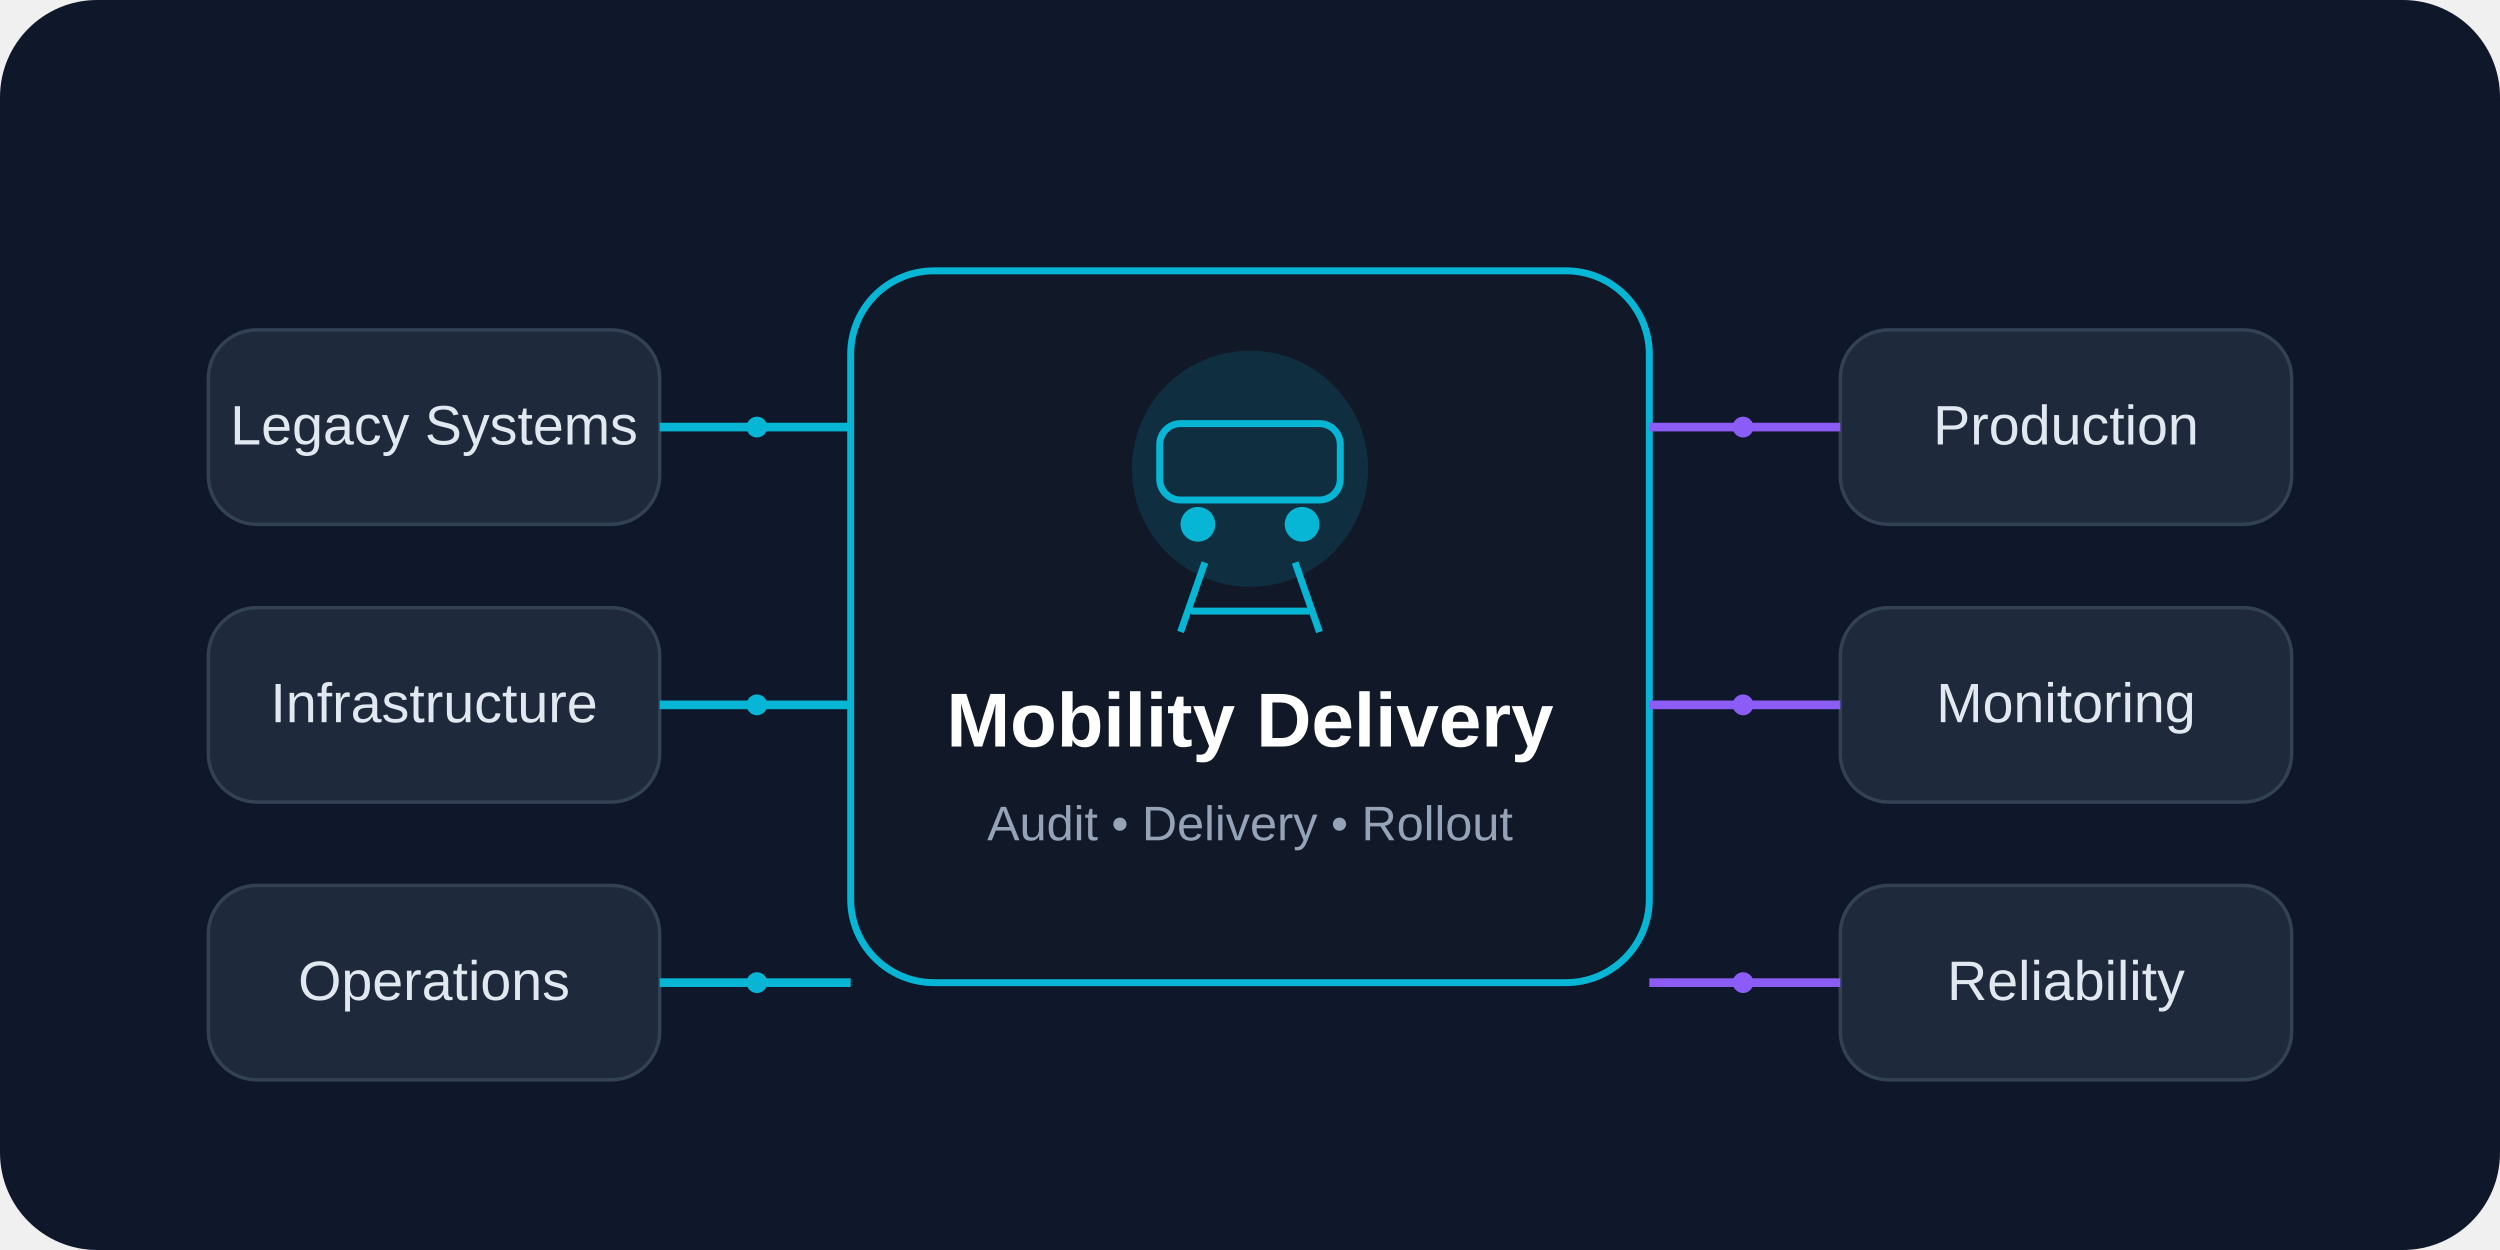
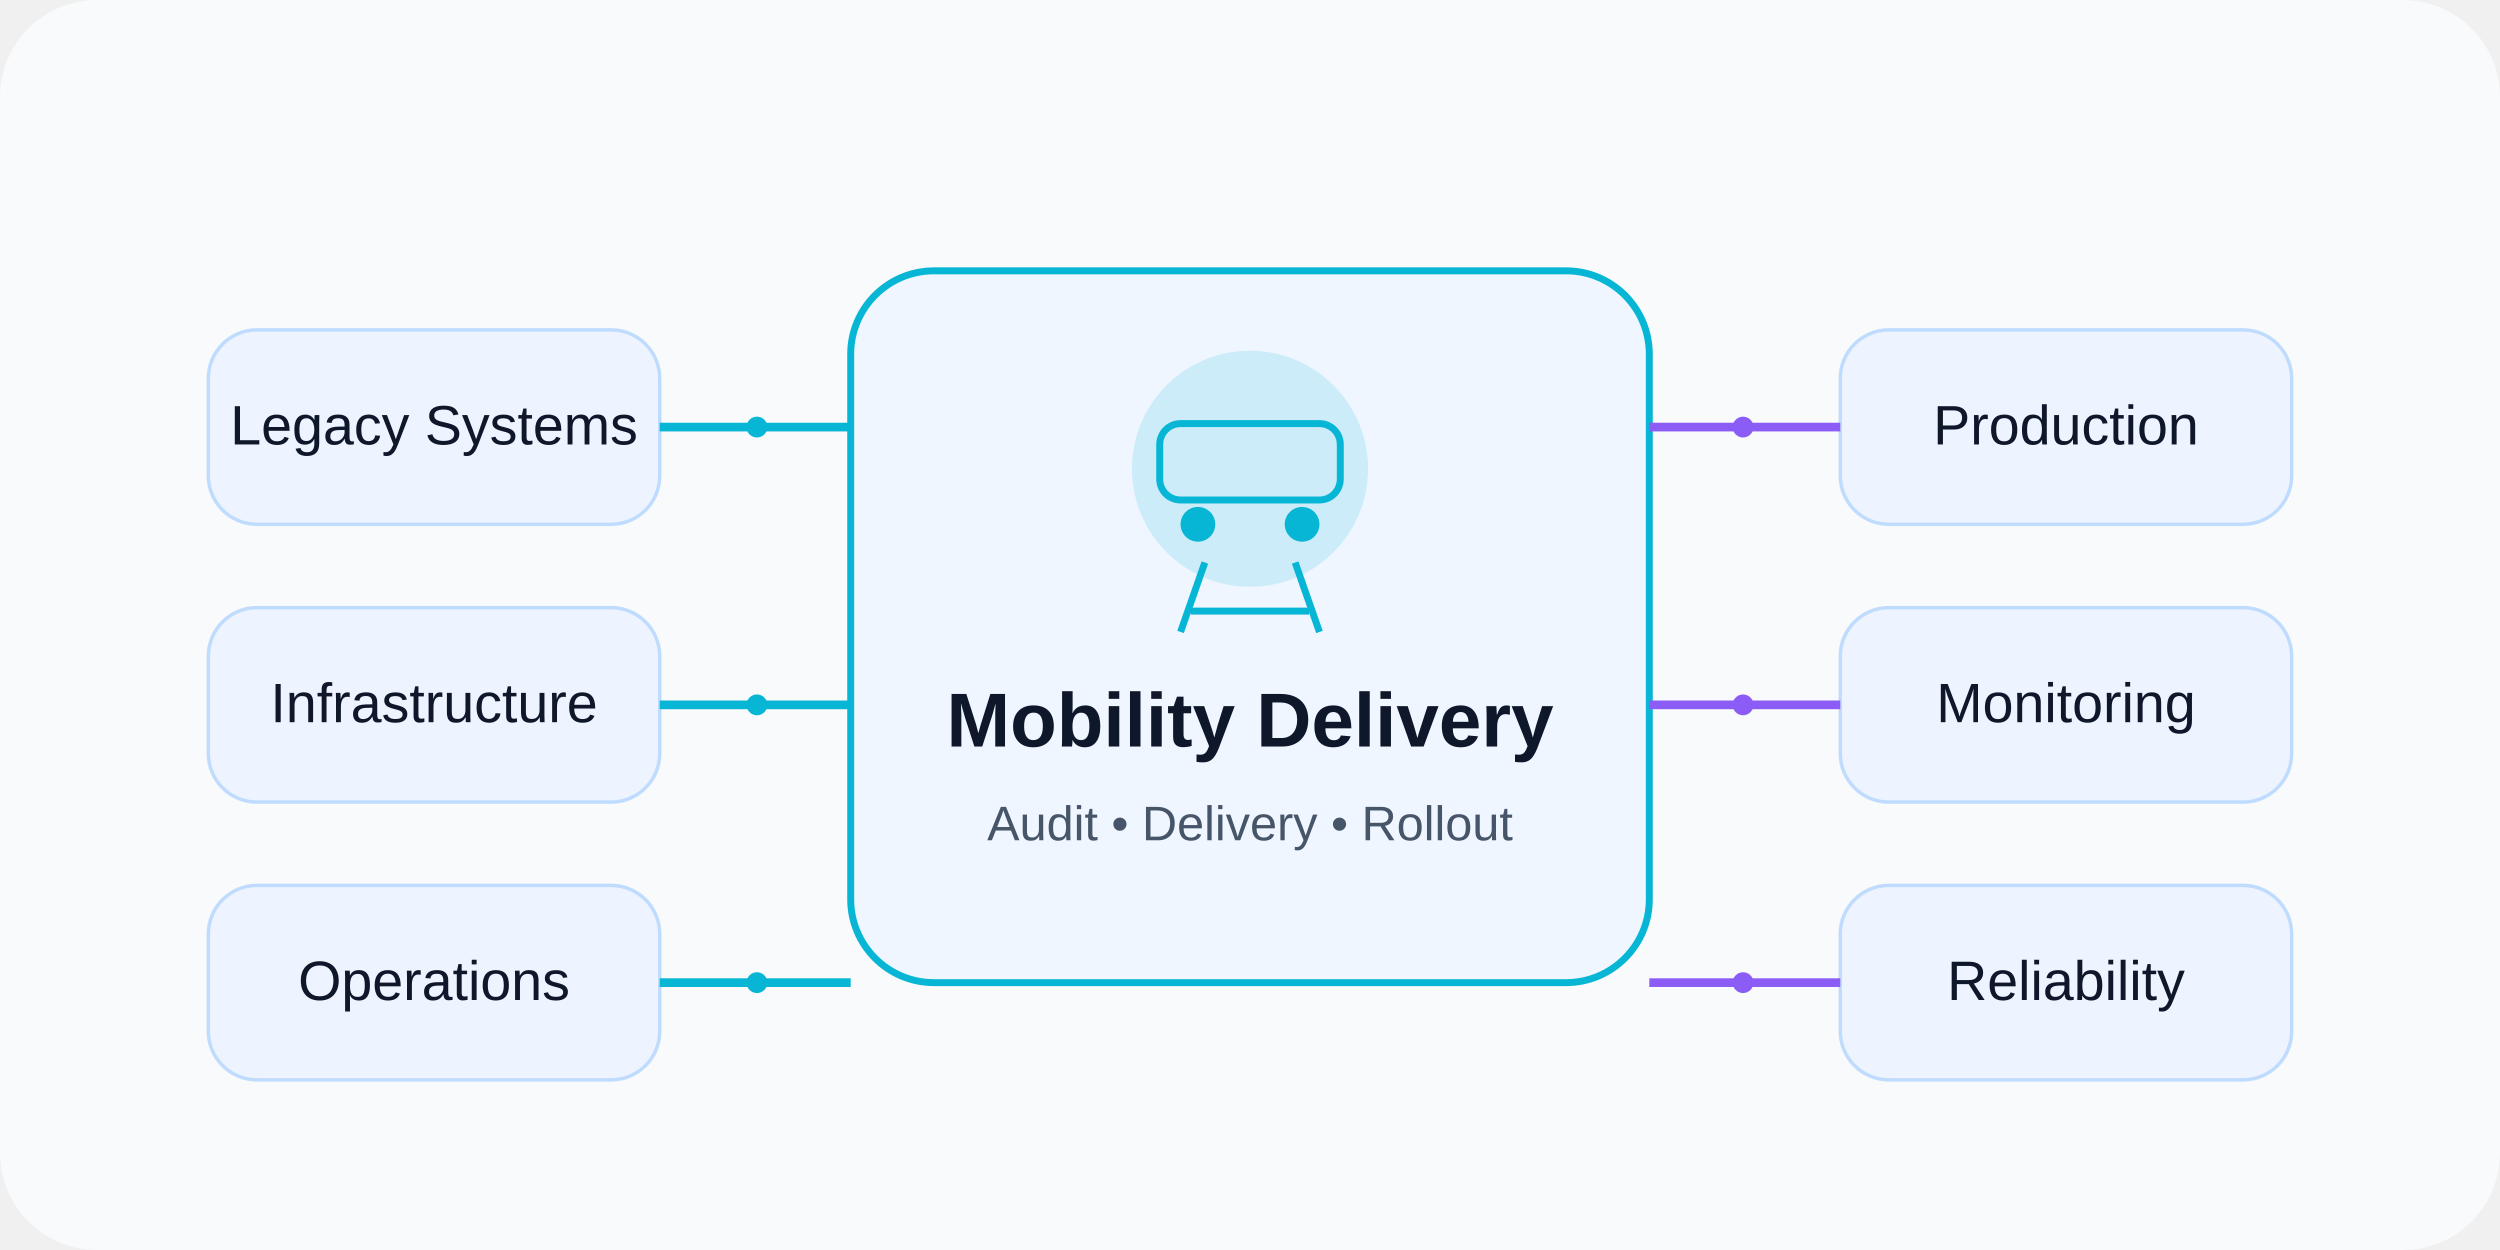
<svg xmlns="http://www.w3.org/2000/svg" width="720" height="360" viewBox="0 0 720 360" fill="none">
-   <rect width="720" height="360" rx="28" fill="#0F172A" />
-   <rect x="60" y="95" width="130" height="56" rx="14" fill="#1E293B" stroke="#334155" />
-   <text x="125" y="128" text-anchor="middle" fill="#E2E8F0" font-size="16" font-family="Arial">
-     Legacy Systems
-   </text>
-   <rect x="60" y="175" width="130" height="56" rx="14" fill="#1E293B" stroke="#334155" />
-   <text x="125" y="208" text-anchor="middle" fill="#E2E8F0" font-size="16" font-family="Arial">
-     Infrastructure
-   </text>
-   <rect x="60" y="255" width="130" height="56" rx="14" fill="#1E293B" stroke="#334155" />
-   <text x="125" y="288" text-anchor="middle" fill="#E2E8F0" font-size="16" font-family="Arial">
-     Operations
-   </text>
-   <rect x="245" y="78" width="230" height="205" rx="24" fill="#111827" stroke="#06B6D4" stroke-width="2" />
+   <style>
+     .tf-bg { fill: #F8FAFC; }
+     .tf-card { fill: #EEF4FF; stroke: #BFDBFE; }
+     .tf-core { fill: #EFF6FF; stroke: #06B6D4; }
+     .tf-main { fill: #0F172A; }
+     .tf-muted { fill: #475569; }
+     @media (prefers-color-scheme: dark) {
+       .tf-bg { fill: #0F172A; }
+       .tf-card { fill: #1E293B; stroke: #334155; }
+       .tf-core { fill: #111827; stroke: #06B6D4; }
+       .tf-main { fill: #FFFFFF; }
+       .tf-muted { fill: #94A3B8; }
+     }
+   </style>
+   <rect width="720" height="360" rx="28" class="tf-bg" />
+   <rect x="60" y="95" width="130" height="56" rx="14" class="tf-card" />
+   <text x="125" y="128" text-anchor="middle" class="tf-main" font-size="16" font-family="Arial">Legacy Systems</text>
+   <rect x="60" y="175" width="130" height="56" rx="14" class="tf-card" />
+   <text x="125" y="208" text-anchor="middle" class="tf-main" font-size="16" font-family="Arial">Infrastructure</text>
+   <rect x="60" y="255" width="130" height="56" rx="14" class="tf-card" />
+   <text x="125" y="288" text-anchor="middle" class="tf-main" font-size="16" font-family="Arial">Operations</text>
+   <rect x="245" y="78" width="230" height="205" rx="24" class="tf-core" stroke-width="2" />
  <circle cx="360" cy="135" r="34" fill="#06B6D4" opacity="0.15" />
  <rect x="334" y="122" width="52" height="22" rx="6" stroke="#06B6D4" stroke-width="2" />
  <circle cx="345" cy="151" r="5" fill="#06B6D4" />
  <circle cx="375" cy="151" r="5" fill="#06B6D4" />
  <path d="M347 162L340 182" stroke="#06B6D4" stroke-width="2" />
  <path d="M373 162L380 182" stroke="#06B6D4" stroke-width="2" />
  <path d="M343 176H377" stroke="#06B6D4" stroke-width="2" />
-   <text x="360" y="215" text-anchor="middle" fill="white" font-size="22" font-family="Arial" font-weight="bold">
-     Mobility Delivery
-   </text>
-   <text x="360" y="242" text-anchor="middle" fill="#94A3B8" font-size="14" font-family="Arial">
-     Audit • Delivery • Rollout
-   </text>
-   <rect x="530" y="95" width="130" height="56" rx="14" fill="#1E293B" stroke="#334155" />
-   <text x="595" y="128" text-anchor="middle" fill="#E2E8F0" font-size="16" font-family="Arial">
-     Production
-   </text>
-   <rect x="530" y="175" width="130" height="56" rx="14" fill="#1E293B" stroke="#334155" />
-   <text x="595" y="208" text-anchor="middle" fill="#E2E8F0" font-size="16" font-family="Arial">
-     Monitoring
-   </text>
-   <rect x="530" y="255" width="130" height="56" rx="14" fill="#1E293B" stroke="#334155" />
-   <text x="595" y="288" text-anchor="middle" fill="#E2E8F0" font-size="16" font-family="Arial">
-     Reliability
-   </text>
+   <text x="360" y="215" text-anchor="middle" class="tf-main" font-size="22" font-family="Arial" font-weight="bold">Mobility Delivery</text>
+   <text x="360" y="242" text-anchor="middle" class="tf-muted" font-size="14" font-family="Arial">Audit • Delivery • Rollout</text>
+   <rect x="530" y="95" width="130" height="56" rx="14" class="tf-card" />
+   <text x="595" y="128" text-anchor="middle" class="tf-main" font-size="16" font-family="Arial">Production</text>
+   <rect x="530" y="175" width="130" height="56" rx="14" class="tf-card" />
+   <text x="595" y="208" text-anchor="middle" class="tf-main" font-size="16" font-family="Arial">Monitoring</text>
+   <rect x="530" y="255" width="130" height="56" rx="14" class="tf-card" />
+   <text x="595" y="288" text-anchor="middle" class="tf-main" font-size="16" font-family="Arial">Reliability</text>
  <path d="M190 123H245" stroke="#06B6D4" stroke-width="2.5" />
  <path d="M190 203H245" stroke="#06B6D4" stroke-width="2.5" />
  <path d="M190 283H245" stroke="#06B6D4" stroke-width="2.5" />
  <path d="M475 123H530" stroke="#8B5CF6" stroke-width="2.5" />
  <path d="M475 203H530" stroke="#8B5CF6" stroke-width="2.5" />
  <path d="M475 283H530" stroke="#8B5CF6" stroke-width="2.5" />
  <circle cx="218" cy="123" r="3" fill="#06B6D4" />
  <circle cx="218" cy="203" r="3" fill="#06B6D4" />
  <circle cx="218" cy="283" r="3" fill="#06B6D4" />
  <circle cx="502" cy="123" r="3" fill="#8B5CF6" />
  <circle cx="502" cy="203" r="3" fill="#8B5CF6" />
  <circle cx="502" cy="283" r="3" fill="#8B5CF6" />
</svg>
